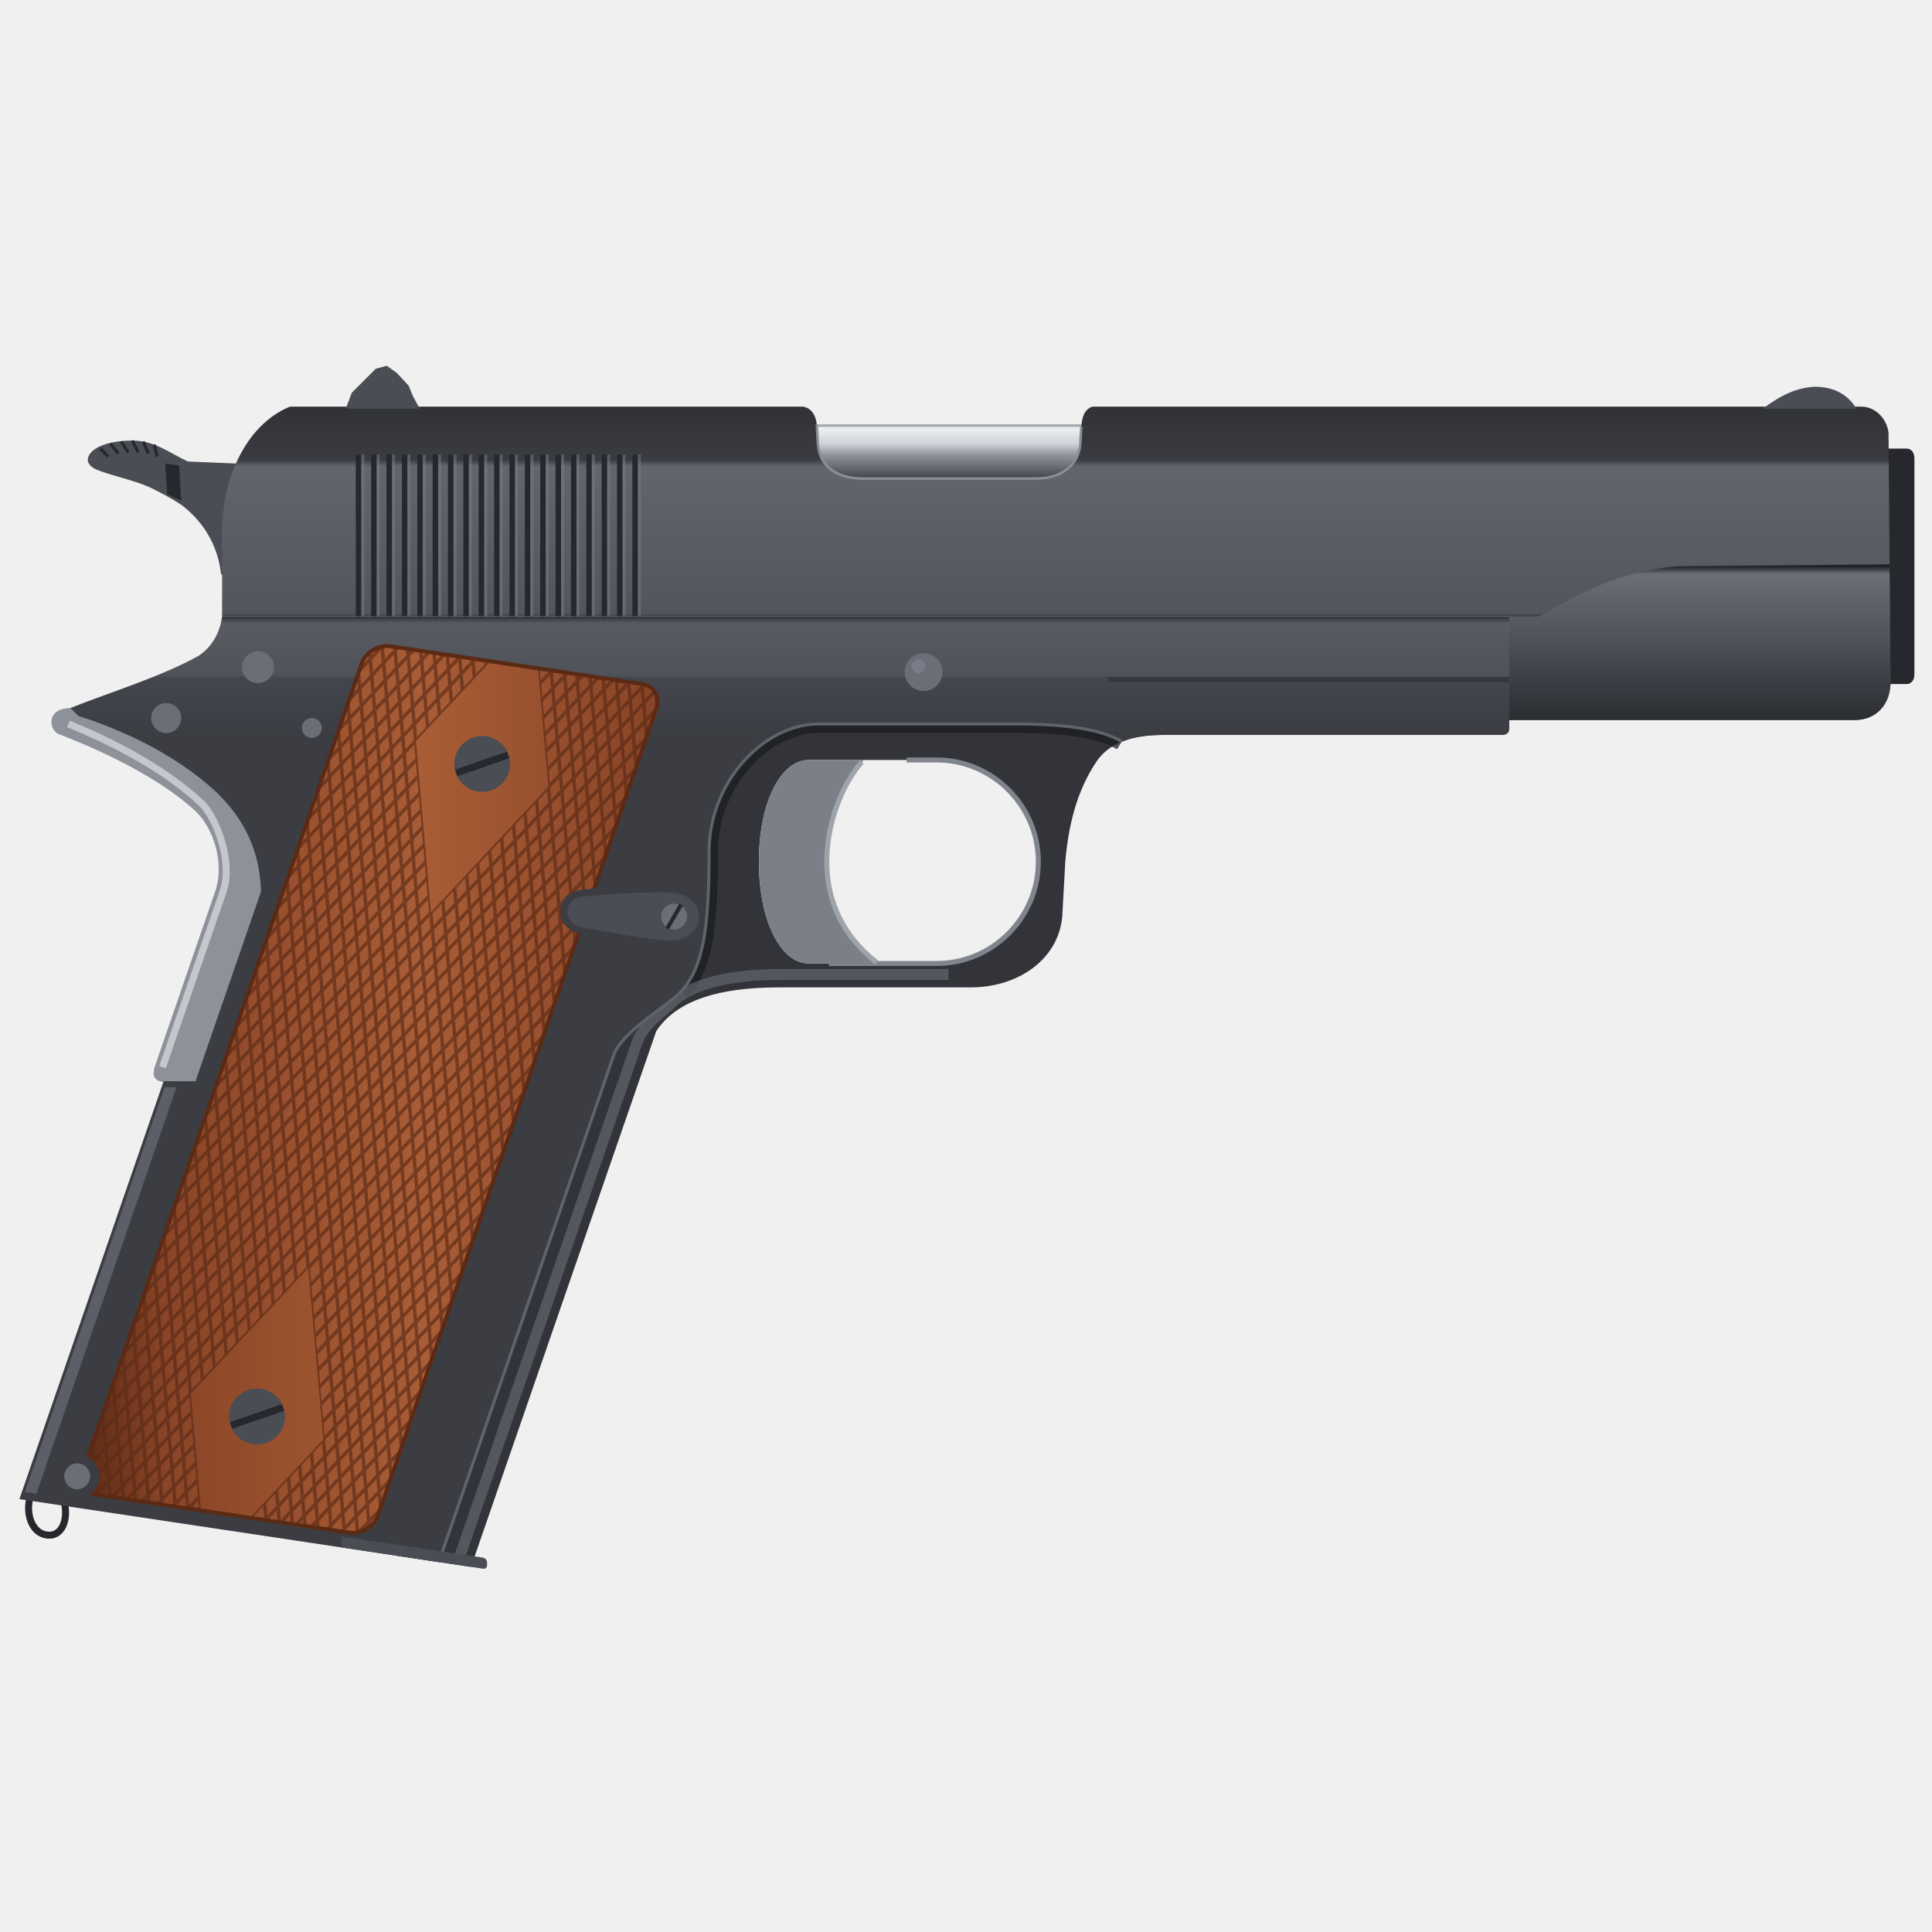
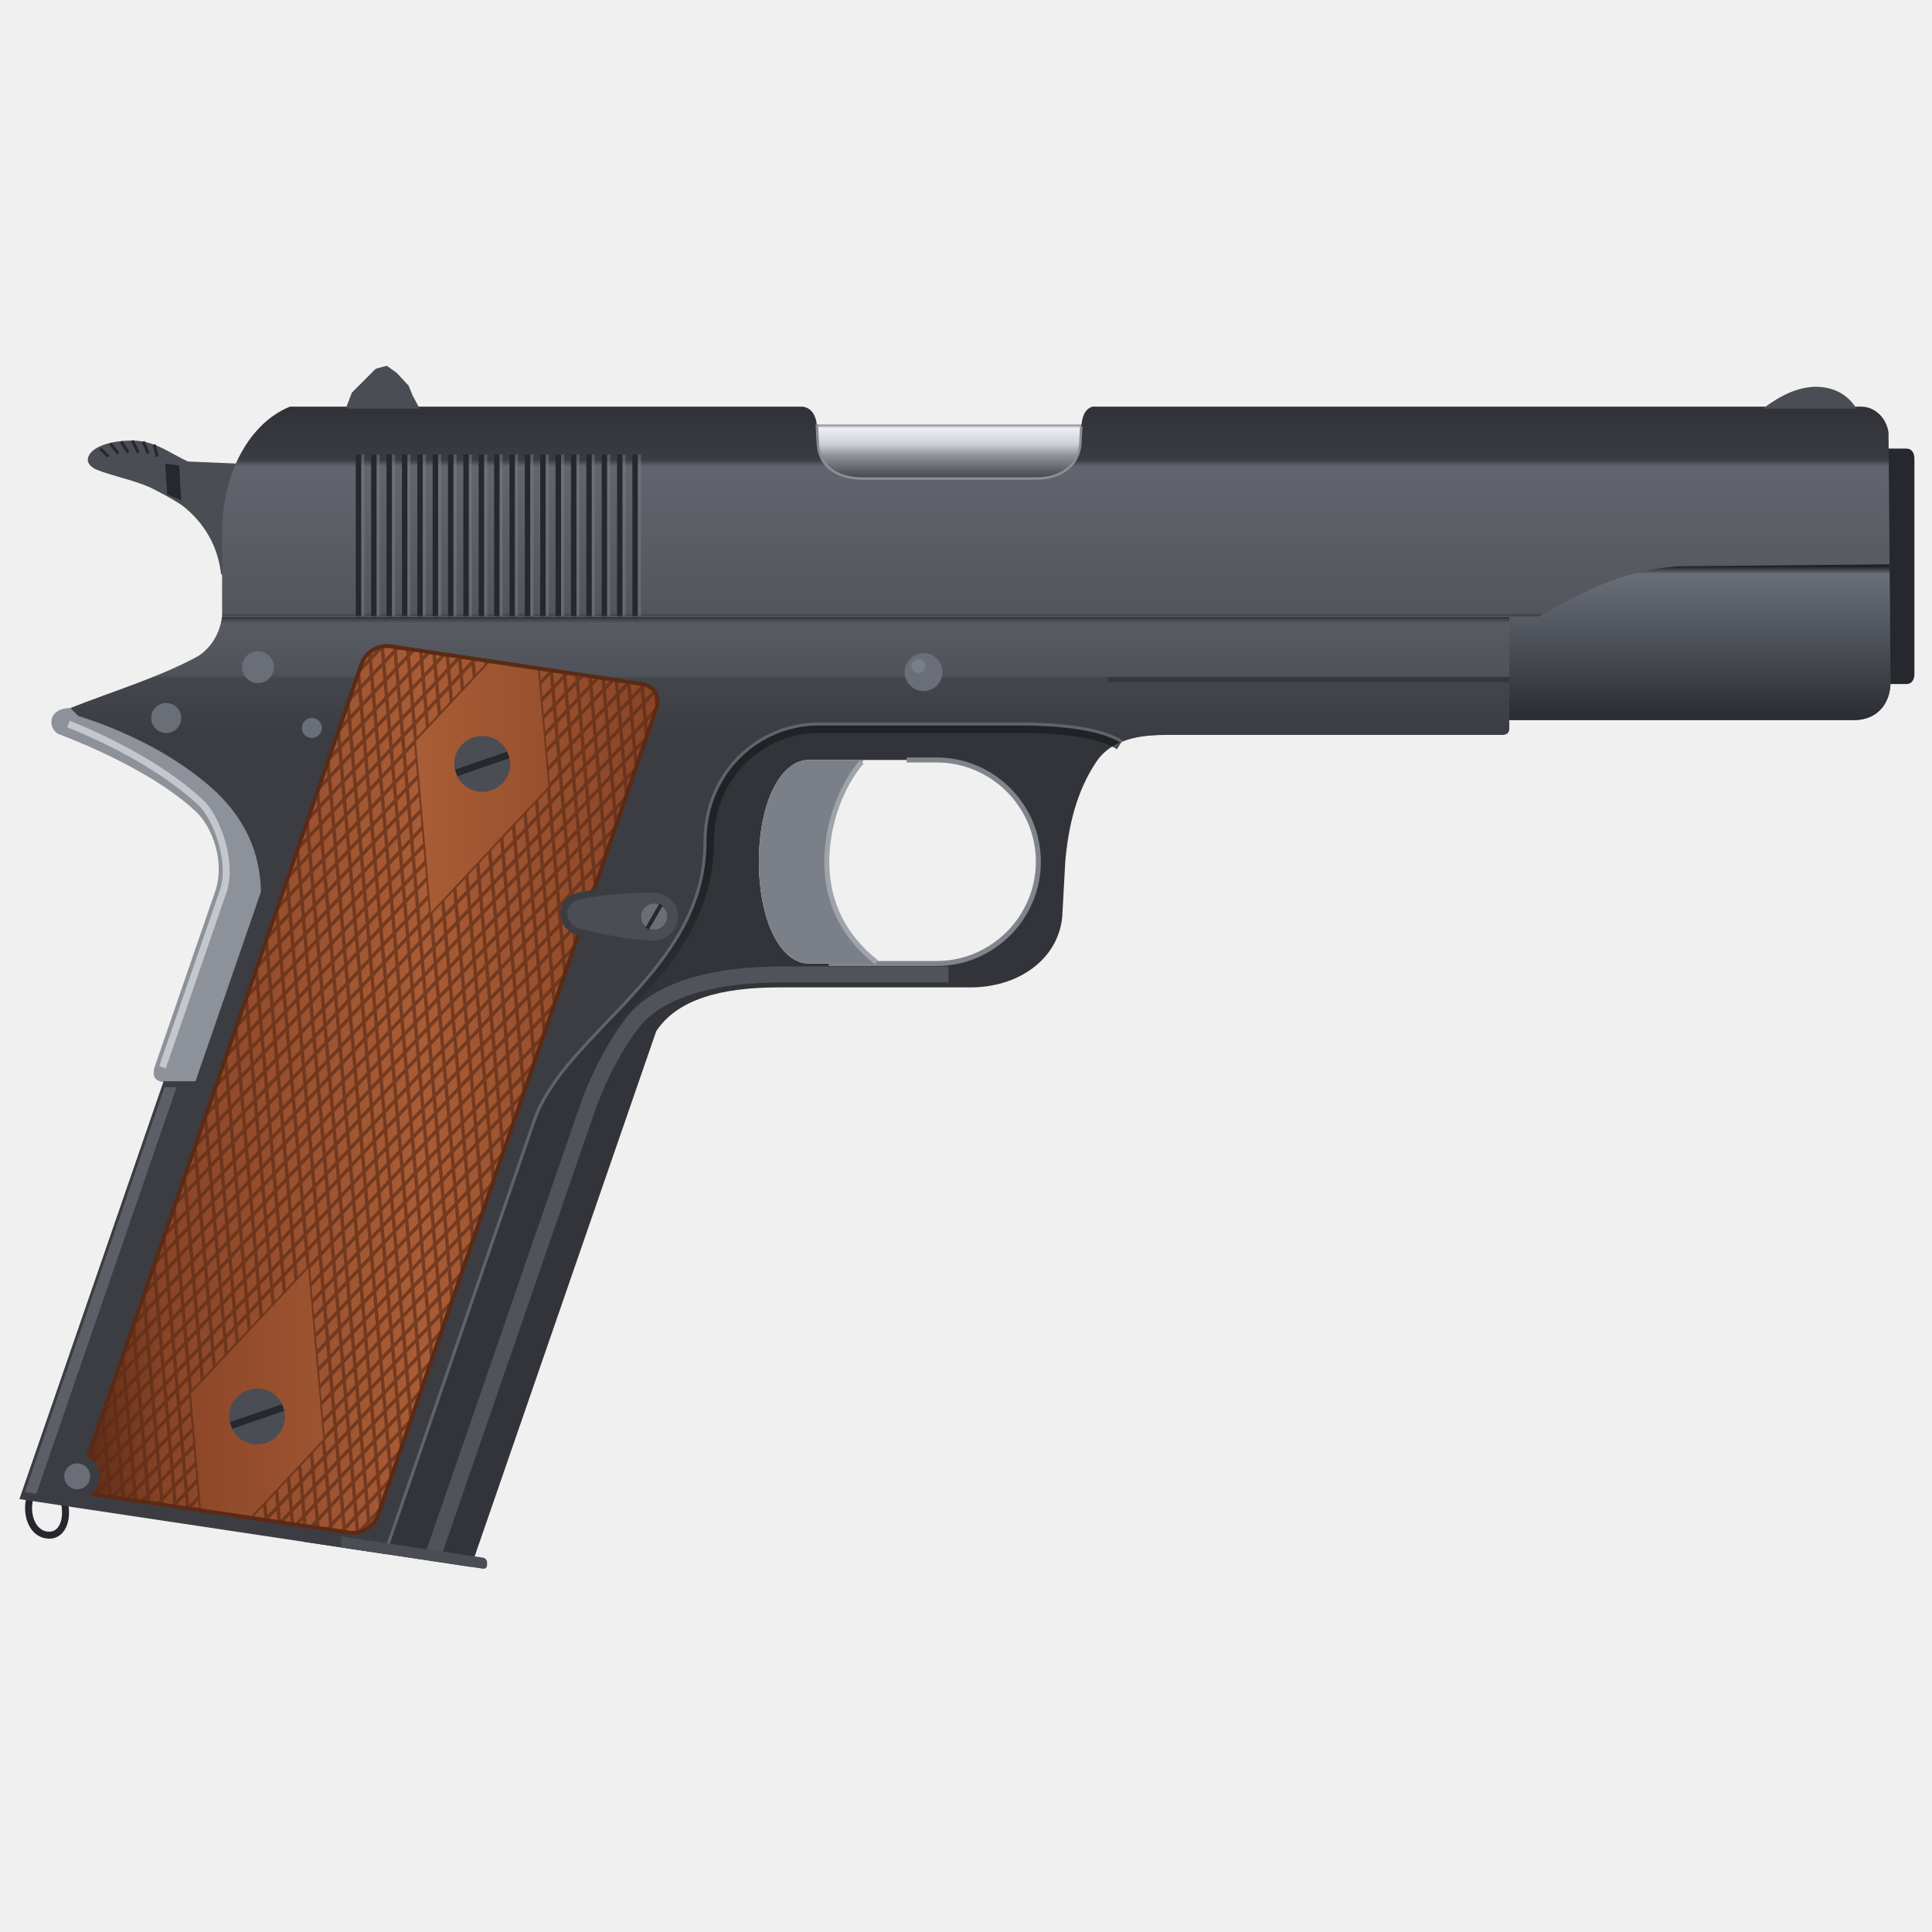
<svg xmlns="http://www.w3.org/2000/svg" width="256" height="256" viewBox="-113.56 -65.43 224 224" fill-rule="evenodd" stroke-linejoin="round" clip-rule="evenodd">
  <defs>
    <linearGradient id="m1911-slide-shading" gradientUnits="userSpaceOnUse" x1="0" y1="-18.28" x2="0" y2="18.05">
      <stop offset="0" stop-color="#303237" />
      <stop offset="0.17" stop-color="#3a3c42" />
      <stop offset="0.19" stop-color="#62656d" />
      <stop offset="0.66" stop-color="#52555c" />
      <stop offset="0.67" stop-color="#36383d" />
      <stop offset="1" stop-color="#36383d" />
    </linearGradient>
    <linearGradient id="m1911-nose-shading" gradientUnits="userSpaceOnUse" x1="0" y1="0.23" x2="0" y2="18.05">
      <stop offset="0" stop-color="#1f2125" />
      <stop offset="0.05" stop-color="#6a6e77" />
      <stop offset="0.5" stop-color="#4c5058" />
      <stop offset="1" stop-color="#2a2c31" />
    </linearGradient>
    <linearGradient id="m1911-frame-shading" gradientUnits="userSpaceOnUse" x1="0" y1="6.02" x2="0" y2="19.78">
      <stop offset="0" stop-color="#2e3035" />
      <stop offset="0.06" stop-color="#585b62" />
      <stop offset="0.5" stop-color="#4f5259" />
      <stop offset="0.52" stop-color="#43464c" />
      <stop offset="1" stop-color="#3b3d43" />
    </linearGradient>
    <linearGradient id="m1911-barrel-shading" gradientUnits="userSpaceOnUse" x1="0" y1="-16.2" x2="0" y2="-9.72">
      <stop offset="0" stop-color="#7e828a" />
      <stop offset="0.06" stop-color="#eef0f3" />
      <stop offset="0.35" stop-color="#cdd1d6" />
      <stop offset="0.55" stop-color="#8e929a" />
      <stop offset="1" stop-color="#3c3f45" />
    </linearGradient>
    <linearGradient id="m1911-wood-shading" gradientUnits="userSpaceOnUse" x1="-104.24" y1="-26.84" x2="-38.29" y2="-26.84">
      <stop offset="0" stop-color="#5b2a15" />
      <stop offset="0.15" stop-color="#8a4527" />
      <stop offset="0.6" stop-color="#a95d36" />
      <stop offset="1" stop-color="#8a4527" />
    </linearGradient>
    <mask id="m1911-panel-notches" maskUnits="userSpaceOnUse" x="-118.12" y="-26.84" width="231.39" height="147.86">
      <rect x="-118.12" y="-26.84" width="231.39" height="147.86" fill="white" />
-       <path d="M-45.93,38.53 C-42.92,38.18 -38.29,37.95 -35.75,38.06 C-34.01,38.06 -32.51,39.34 -32.51,40.84 C-32.51,42.34 -33.9,43.62 -35.63,43.62 C-38.29,43.62 -42.92,42.58 -45.93,42.11 C-47.09,41.88 -47.78,41.19 -47.78,40.26 C-47.78,39.34 -47.09,38.64 -45.93,38.53 Z" fill="black" stroke="black" stroke-width="1.62" />
+       <path d="M-45.93,38.76 C-43.5,38.29 -40.38,38.06 -37.83,38.06 C-36.21,38.06 -34.94,39.34 -34.94,40.84 C-34.94,42.34 -36.21,43.62 -37.83,43.62 C-40.38,43.62 -43.5,42.92 -45.93,42.34 C-47.09,42.11 -47.78,41.42 -47.78,40.49 C-47.78,39.57 -47.09,38.87 -45.93,38.76 Z" fill="black" stroke="black" stroke-width="1.62" />
      <circle cx="-104.61" cy="105.74" r="2.55" fill="black" />
    </mask>
+     <linearGradient id="m1911-rim-shadow" gradientUnits="userSpaceOnUse" x1="0" y1="35.63" x2="0" y2="56.46">
+       <stop offset="0" stop-color="#1b1c20" stop-opacity="0.75" />
+       <stop offset="1" stop-color="#1b1c20" stop-opacity="0" />
+     </linearGradient>
    <clipPath id="m1911-panel-clip">
      <path d="M-71.64,11.52 C-71.19,10.2 -69.68,9.29 -68.29,9.5 L-39.12,13.87 C-37.73,14.08 -36.98,15.34 -37.43,16.66 L-69.72,110.24 C-70.17,111.56 -71.68,112.48 -73.06,112.27 L-102.24,107.9 C-103.63,107.69 -104.38,106.44 -103.93,105.11 Z" />
    </clipPath>
  </defs>
  <g id="hammer">
    <path d="M-103.31,-12.49 C-102.85,-13.65 -100.77,-14.35 -98.22,-14.35 C-95.56,-14.35 -93.83,-12.84 -91.75,-11.92 L-83.42,-11.57 L-83.42,1.16 L-87.93,1.16 C-88.27,-2.08 -89.89,-4.86 -92.44,-6.83 C-93.83,-7.75 -94.98,-8.33 -96.14,-8.91 C-98.22,-9.83 -100.77,-10.3 -102.39,-10.99 C-103.2,-11.34 -103.55,-11.92 -103.31,-12.49 Z" fill="#4a4d54" />
    <path d="M-94.41,-11.69 L-92.79,-11.45 L-92.55,-7.4 L-94.17,-8.1 Z" fill="#26282d" />
    <path d="M-101.93,-13.42 L-101,-12.49 M-100.77,-14 L-99.84,-12.84 M-99.5,-14.23 L-98.69,-12.96 M-98.22,-14.35 L-97.53,-12.96 M-96.95,-14.23 L-96.37,-12.84 M-95.68,-13.88 L-95.33,-12.49" stroke="#26282d" stroke-width="0.35" fill="none" />
  </g>
  <g id="barrel">
    <rect x="-20.36" y="-16.2" width="33.55" height="7.29" fill="url(#m1911-barrel-shading)" />
    <path d="M104.93,-13.42 L107.48,-13.42 C108.06,-13.42 108.4,-12.96 108.4,-12.26 L108.4,12.73 C108.4,13.42 108.06,13.88 107.48,13.88 L104.93,13.88 Z" fill="#26282d" />
  </g>
  <g id="trigger-guard">
-     <path d="M21.29,19.78 C19.38,19.78 17.79,20.04 16.5,20.56 C15.21,21.09 14.23,21.87 13.54,22.91 C11.22,26.38 10.3,30.43 9.95,34.48 L9.6,40.84 C9.14,45.81 4.51,49.05 -1.04,49.05 L-23.25,49.05 C-29.96,49.05 -35.06,50.44 -37.48,54.14 L-58.95,116.24 L-67.74,114.92 L-48.71,37.95 L-30.2,17.7 L21.29,17.7 Z M-19.78,22.68 L-4.97,22.68 C1.52,22.68 6.83,27.99 6.83,34.48 L6.83,34.48 C6.83,40.97 1.52,46.28 -4.97,46.28 L-19.78,46.28 C-23.02,46.28 -25.57,41.42 -25.57,34.48 C-25.57,27.54 -23.02,22.68 -19.78,22.68 Z" fill="#323439" />
-     <path d="M16.5,20.56 C14.35,19.21 10.3,18.51 4.51,18.51 L-18.63,18.51 C-24.99,18.51 -31.35,25.22 -31.35,33.32 C-31.35,42.34 -32.05,46.74 -34.59,49.52" stroke="#1b1c20" stroke-width="2.08" opacity="0.75" fill="none" />
-     <path d="M-3.59,47.55 L-23.02,47.55 C-28.81,47.55 -33.44,48.59 -35.75,50.91 C-37.14,52.29 -38.93,53.22 -39.73,55.53 L-60.29,115.12" stroke="#6a6e76" stroke-width="1.27" opacity="0.6" fill="none" />
+     <path d="M21.29,19.78 C19.38,19.78 17.79,20.04 16.5,20.56 C15.21,21.09 14.23,21.87 13.54,22.91 C11.22,26.38 10.3,30.43 9.95,34.48 L9.6,40.84 C9.14,45.81 4.51,49.05 -1.04,49.05 L-23.25,49.05 C-29.96,49.05 -35.06,50.44 -37.48,54.14 L-58.95,116.24 L-78.3,113.33 L-57.88,54.14 L-34.82,22.91 L-30.2,17.7 L21.29,17.7 Z M-19.78,22.68 L-4.97,22.68 C1.52,22.68 6.83,27.99 6.83,34.48 L6.83,34.48 C6.83,40.97 1.52,46.28 -4.97,46.28 L-19.78,46.28 C-23.02,46.28 -25.57,41.42 -25.57,34.48 C-25.57,27.54 -23.02,22.68 -19.78,22.68 Z" fill="#323439" />
+     <path d="M16.5,20.56 C14.35,19.21 10.3,18.51 4.51,18.51 L-18.63,18.51 C-25.57,18.51 -31.82,24.06 -31.82,32.16 C-31.82,47.2 -48.05,54.14 -51.65,64.56" stroke="url(#m1911-rim-shadow)" stroke-width="2.08" fill="none" />
+     <path d="M-3.59,47.55 L-23.02,47.55 C-30.2,47.55 -36.67,49.05 -39.91,52.76 C-41.77,55.07 -43.98,58.77 -45.57,63.4 L-63.26,114.66" stroke="#6a6e76" stroke-width="1.85" opacity="0.55" fill="none" />
    <path d="M-8.45,22.68 L-4.97,22.68 C1.52,22.68 6.83,27.99 6.83,34.48 L6.83,34.48 C6.83,40.97 1.52,46.28 -4.97,46.28 L-17.47,46.28" stroke="#80848c" stroke-width="0.58" fill="none" />
  </g>
  <g id="trigger">
    <path d="M-19.78,22.68 L-13.42,22.68 C-15.85,25.45 -17.7,29.85 -17.7,34.48 C-17.7,39.34 -15.62,43.27 -11.69,46.28 L-19.78,46.28 C-23.02,46.28 -25.57,41.42 -25.57,34.48 C-25.57,27.54 -23.02,22.68 -19.78,22.68 Z" fill="#7b7f87" />
    <path d="M-13.65,22.91 C-15.85,25.45 -17.7,29.85 -17.7,34.48 C-17.7,39.34 -15.62,43.27 -11.92,46.16" stroke="#9fa3aa" stroke-width="0.58" fill="none" />
  </g>
  <g id="grip-safety">
    <path d="M-107.02,17.12 C-107.83,17.7 -107.83,19.09 -106.79,19.67 C-101.93,21.52 -94.98,24.76 -90.82,28.69 C-88.97,30.43 -87.42,34.48 -88.62,37.95 L-95.56,58.08 C-96.05,59.47 -95.55,60.04 -94.16,60.04 L-89.54,60.04 L-81.91,37.95 C-82.84,31.58 -86.31,26.61 -91.28,23.14 C-95.91,19.67 -100.54,17.82 -104.24,16.78 C-105.4,16.54 -106.44,16.66 -107.02,17.12 Z" fill="#8d9199" />
    <path d="M-105.63,18.51 C-101,20.36 -94.52,23.6 -90.13,27.77 C-88.51,29.39 -86.49,34.48 -87.7,37.95 L-94.72,58.31" stroke="#c4c7cc" stroke-width="0.81" fill="none" />
  </g>
  <g id="lanyard-loop">
    <path d="M-109.69,107.22 C-110.85,109.31 -110.15,112.32 -108.07,112.55 C-105.99,112.78 -105.29,109.77 -106.68,107.22" stroke="#26282d" stroke-width="0.81" fill="none" />
  </g>
  <g id="frame">
-     <path d="M-87.81,6.02 L61.43,6.02 L61.43,19.09 C61.43,19.55 61.09,19.78 60.62,19.78 L21.29,19.78 C19.38,19.78 17.79,20.04 16.5,20.56 C14.35,19.21 10.3,18.51 4.51,18.51 L-18.63,18.51 C-24.99,18.51 -31.35,25.22 -31.35,33.32 C-31.35,42.34 -32.05,46.74 -34.59,49.52 C-36.21,51.25 -41.45,54.14 -42.41,56.92 L-62.68,115.68 L-111.31,108.38 L-94.59,59.93 L-90.89,59.93 L-83.3,37.95 C-83.42,33.32 -85.15,29.62 -88.51,26.38 C-93.25,21.98 -99.61,19.09 -104.47,17.59 L-105.4,16.66 C-100.77,14.81 -94.98,13.07 -90.59,10.64 C-88.97,9.6 -88.04,7.87 -87.81,6.02 Z" fill="url(#m1911-frame-shading)" />
-     <path d="M16.5,20.56 C14.35,19.21 10.3,18.51 4.51,18.51 L-18.63,18.51 C-24.99,18.51 -31.35,25.22 -31.35,33.32 C-31.35,42.34 -32.05,46.74 -34.59,49.52 C-36.21,51.25 -41.45,54.14 -42.41,56.92 L-62.68,115.68" stroke="#5f636b" stroke-width="0.35" fill="none" />
+     <path d="M-87.81,6.02 L61.43,6.02 L61.43,19.09 C61.43,19.55 61.09,19.78 60.62,19.78 L21.29,19.78 C19.38,19.78 17.79,20.04 16.5,20.56 C14.35,19.21 10.3,18.51 4.51,18.51 L-18.63,18.51 C-25.57,18.51 -31.82,24.06 -31.82,32.16 C-31.82,47.2 -48.05,54.14 -51.65,64.56 L-68.95,114.74 L-111.31,108.38 L-94.59,59.93 L-90.89,59.93 L-83.3,37.95 C-83.42,33.32 -85.15,29.62 -88.51,26.38 C-93.25,21.98 -99.61,19.09 -104.47,17.59 L-105.4,16.66 C-100.77,14.81 -94.98,13.07 -90.59,10.64 C-88.97,9.6 -88.04,7.87 -87.81,6.02 Z" fill="url(#m1911-frame-shading)" />
+     <path d="M16.5,20.56 C14.35,19.21 10.3,18.51 4.51,18.51 L-18.63,18.51 C-25.57,18.51 -31.82,24.06 -31.82,32.16 C-31.82,47.2 -48.05,54.14 -51.65,64.56 L-68.95,114.74" stroke="#5f636b" stroke-width="0.35" fill="none" />
    <path d="M-94.48,60.62 L-110.67,107.56 L-109.35,107.76 L-93.09,60.62 Z" fill="#6a6e76" opacity="0.7" />
    <path d="M14.92,13.07 L61.43,13.07 L61.43,13.65 L14.92,13.65 Z" fill="#26282d" opacity="0.5" />
  </g>
  <g id="magazine">
    <path d="M-73.99,112.71 L-57.55,115.17 C-57.3,115.22 -57.09,115.45 -57.09,115.71 L-57.09,116.05 C-57.09,116.31 -57.3,116.49 -57.55,116.45 L-73.99,113.98 Z" fill="#4a4d54" />
  </g>
  <g id="grip-panel" mask="url(#m1911-panel-notches)">
    <path d="M-71.64,11.52 C-71.19,10.2 -69.68,9.29 -68.29,9.5 L-39.12,13.87 C-37.73,14.08 -36.98,15.34 -37.43,16.66 L-69.72,110.24 C-70.17,111.56 -71.68,112.48 -73.06,112.27 L-102.24,107.9 C-103.63,107.69 -104.38,106.44 -103.93,105.11 Z" fill="url(#m1911-wood-shading)" />
    <g clip-path="url(#m1911-panel-clip)">
      <path d="M34.59,-112.69 L56.92,140.8 M33.2,-112.57 L55.42,140.91 M31.7,-112.45 L54.03,141.03 M30.2,-112.34 L52.52,141.15 M28.69,-112.22 L51.02,141.38 M27.19,-112.11 L49.52,141.49 M25.8,-111.99 L48.13,141.61 M24.3,-111.88 L46.62,141.72 M22.79,-111.64 L45.12,141.84 M21.29,-111.53 L43.62,141.96 M19.9,-111.41 L42.23,142.07 M18.4,-111.3 L40.72,142.19 M16.89,-111.18 L39.22,142.42 M15.39,-111.07 L37.72,142.53 M14,-110.95 L36.21,142.65 M12.49,-110.83 L34.82,142.77 M10.99,-110.6 L33.32,142.88 M9.49,-110.49 L31.82,143 M7.98,-110.37 L30.31,143.11 M6.59,-110.26 L28.92,143.23 M5.09,-110.14 L27.42,143.46 M3.59,-110.02 L25.92,143.58 M2.08,-109.91 L24.41,143.69 M0.69,-109.79 L22.91,143.81 M-0.81,-109.56 L21.52,143.92 M-2.31,-109.45 L20.01,144.04 M-3.82,-109.33 L18.51,144.15 M-5.32,-109.21 L17.01,144.27 M-6.71,-109.1 L15.62,144.5 M-8.21,-108.98 L14.11,144.62 M-9.72,-108.87 L12.61,144.73 M-11.22,-108.75 L11.11,144.85 M-12.61,-108.52 L9.6,144.96 M-14.11,-108.4 L8.21,145.08 M-15.62,-108.29 L6.71,145.2 M-17.12,-108.17 L5.21,145.31 M-18.51,-108.06 L3.7,145.54 M-20.01,-107.94 L2.31,145.66 M-21.52,-107.83 L0.81,145.77 M-23.02,-107.71 L-0.69,145.89 M-24.53,-107.48 L-2.2,146.01 M-25.92,-107.36 L-3.59,146.12 M-27.42,-107.25 L-5.09,146.24 M-28.92,-107.13 L-6.59,146.35 M-30.43,-107.02 L-8.1,146.58 M-31.82,-106.9 L-9.6,146.7 M-33.32,-106.79 L-10.99,146.82 M-34.82,-106.67 L-12.49,146.93 M-36.33,-106.44 L-14,147.05 M-37.83,-106.32 L-15.5,147.16 M-39.22,-106.21 L-16.89,147.28 M-40.72,-106.09 L-18.4,147.39 M-42.23,-105.98 L-19.9,147.63 M-43.73,-105.86 L-21.4,147.74 M-45.12,-105.74 L-22.91,147.86 M-46.62,-105.63 L-24.3,147.97 M-48.13,-105.51 L-25.8,148.09 M-49.63,-105.28 L-27.3,148.2 M-51.14,-105.17 L-28.81,148.32 M-52.52,-105.05 L-30.2,148.43 M-54.03,-104.93 L-31.7,148.67 M-55.53,-104.82 L-33.2,148.78 M-57.04,-104.7 L-34.71,148.9 M-58.43,-104.59 L-36.1,149.01 M-59.93,-104.47 L-37.6,149.13 M-61.43,-104.24 L-39.1,149.24 M-62.94,-104.12 L-40.61,149.36 M-64.33,-104.01 L-42.11,149.48 M-65.83,-103.89 L-43.5,149.71 M-67.33,-103.78 L-45,149.82 M-68.84,-103.66 L-46.51,149.94 M-70.34,-103.55 L-48.01,150.05 M-71.73,-103.43 L-49.4,150.17 M-73.23,-103.2 L-50.91,150.29 M-74.74,-103.08 L-52.41,150.4 M-76.24,-102.97 L-53.91,150.52 M-77.63,-102.85 L-55.42,150.75 M-79.13,-102.74 L-56.81,150.86 M-80.64,-102.62 L-58.31,150.98 M-82.14,-102.5 L-59.81,151.1 M-83.65,-102.39 L-61.32,151.21 M-85.03,-102.16 L-62.71,151.33 M-86.54,-102.04 L-64.21,151.44 M-88.04,-101.93 L-65.71,151.56 M-89.55,-101.81 L-67.22,151.79 M-90.94,-101.69 L-68.61,151.91 M-92.44,-101.58 L-70.11,152.02 M-93.94,-101.46 L-71.61,152.14 M-95.45,-101.35 L-73.12,152.25 M-96.84,-101.12 L-74.62,152.37 M-98.34,-101 L-76.01,152.48 M-99.84,-100.88 L-77.51,152.6 M-101.35,-100.77 L-79.02,152.72 M-102.85,-100.65 L-80.52,152.95 M-104.24,-100.54 L-81.91,153.06 M-105.74,-100.42 L-83.42,153.18 M-107.25,-100.31 L-84.92,153.29 M-108.75,-100.07 L-86.42,153.41 M-110.14,-99.96 L-87.93,153.53 M-111.64,-99.84 L-89.32,153.64 M-113.15,-99.73 L-90.82,153.76 M-114.65,-99.61 L-92.32,153.99 M-116.16,-99.5 L-93.83,154.1 M-117.54,-99.38 L-95.22,154.22 M-119.05,-99.27 L-96.72,154.34 M-120.55,-99.03 L-98.22,154.45 M-122.06,-98.92 L-99.73,154.57 M-123.45,-98.8 L-101.23,154.68 M-124.95,-98.69 L-102.62,154.8 M-126.45,-98.57 L-104.12,155.03 M-127.96,-98.46 L-105.63,155.15 M-129.35,-98.34 L-107.13,155.26 M-130.85,-98.22 L-108.52,155.38 M-132.35,-97.99 L-110.02,155.49 M-133.86,-97.88 L-111.53,155.61 M-135.36,-97.76 L-113.03,155.72 M-136.75,-97.65 L-114.42,155.84 M-138.25,-97.53 L-115.93,156.07 M-139.76,-97.41 L-117.43,156.19 M-141.26,-97.3 L-118.93,156.3 M-142.65,-97.18 L-120.44,156.42 M-144.15,-96.95 L-121.83,156.53 M-145.66,-96.84 L-123.33,156.65 M-147.16,-96.72 L-124.83,156.76 M-148.67,-96.6 L-126.34,156.88 M-150.05,-96.49 L-127.73,157.11 M-151.56,-96.37 L-129.23,157.23 M-153.06,-96.26 L-130.73,157.34 M-154.57,-96.14 L-132.24,157.46 M-155.96,-95.91 L-133.74,157.57 M-157.46,-95.79 L-135.13,157.69 M-158.96,-95.68 L-136.63,157.81 M-160.47,-95.56 L-138.14,157.92 M-161.97,-95.45 L-139.64,158.15 M-163.36,-95.33 L-141.03,158.27 M-164.86,-95.22 L-142.53,158.38 M-166.37,-95.1 L-144.04,158.5 M-167.87,-94.87 L-145.54,158.62 M-169.26,-94.75 L-146.93,158.73 M-170.76,-94.64 L-148.43,158.85 M-172.27,-94.52 L-149.94,158.96 M105.17,1.16 L-68.84,186.96 M104.01,0.12 L-69.88,186.04 M102.97,-0.81 L-70.92,184.99 M101.93,-1.85 L-72.08,183.95 M100.77,-2.89 L-73.12,182.91 M99.73,-3.93 L-74.16,181.99 M98.57,-4.86 L-75.32,180.94 M97.53,-5.9 L-76.36,179.9 M96.49,-6.94 L-77.4,178.86 M95.33,-7.98 L-78.56,177.94 M94.29,-9.02 L-79.6,176.9 M93.25,-9.95 L-80.75,175.85 M92.09,-10.99 L-81.8,174.81 M91.05,-12.03 L-82.84,173.89 M90.01,-13.07 L-83.99,172.85 M88.85,-14 L-85.03,171.81 M87.81,-15.04 L-86.08,170.76 M86.65,-16.08 L-87.23,169.84 M85.61,-17.12 L-88.27,168.8 M84.57,-18.05 L-89.32,167.76 M83.42,-19.09 L-90.47,166.71 M82.37,-20.13 L-91.51,165.67 M81.33,-21.17 L-92.67,164.75 M80.18,-22.1 L-93.71,163.71 M79.13,-23.14 L-94.75,162.67 M78.09,-24.18 L-95.91,161.62 M76.94,-25.22 L-96.95,160.7 M75.9,-26.15 L-97.99,159.66 M74.74,-27.19 L-99.15,158.62 M73.7,-28.23 L-100.19,157.57 M72.66,-29.27 L-101.23,156.65 M71.5,-30.31 L-102.39,155.61 M70.46,-31.24 L-103.43,154.57 M69.42,-32.28 L-104.47,153.53 M68.26,-33.32 L-105.63,152.6 M67.22,-34.36 L-106.67,151.56 M66.18,-35.29 L-107.83,150.52 M65.02,-36.33 L-108.87,149.48 M63.98,-37.37 L-109.91,148.55 M62.82,-38.41 L-111.07,147.51 M61.78,-39.34 L-112.11,146.47 M60.74,-40.38 L-113.15,145.43 M59.58,-41.42 L-114.31,144.5 M58.54,-42.46 L-115.35,143.46 M57.5,-43.39 L-116.39,142.42 M56.34,-44.43 L-117.54,141.38 M55.3,-45.47 L-118.59,140.34 M54.26,-46.51 L-119.74,139.41 M53.1,-47.43 L-120.78,138.37 M52.06,-48.48 L-121.83,137.33 M50.91,-49.52 L-122.98,136.29 M49.86,-50.56 L-124.02,135.36 M48.82,-51.48 L-125.06,134.32 M47.67,-52.52 L-126.22,133.28 M46.62,-53.57 L-127.26,132.24 M45.58,-54.61 L-128.3,131.31 M44.43,-55.65 L-129.46,130.27 M43.39,-56.57 L-130.5,129.23 M42.34,-57.62 L-131.66,128.19 M41.19,-58.66 L-132.7,127.26 M40.15,-59.7 L-133.74,126.22 M39.1,-60.62 L-134.9,125.18 M37.95,-61.66 L-135.94,124.14 M36.91,-62.71 L-136.98,123.21 M35.75,-63.75 L-138.14,122.17 M34.71,-64.67 L-139.18,121.13 M33.67,-65.71 L-140.22,120.09 M32.51,-66.76 L-141.38,119.05 M31.47,-67.8 L-142.42,118.12 M30.43,-68.72 L-143.58,117.08 M29.27,-69.76 L-144.62,116.04 M28.23,-70.8 L-145.66,115 M27.19,-71.85 L-146.82,114.07 M26.03,-72.77 L-147.86,113.03 M24.99,-73.81 L-148.9,111.99 M23.83,-74.85 L-150.05,110.95 M22.79,-75.9 L-151.1,110.02 M21.75,-76.94 L-152.14,108.98 M20.59,-77.86 L-153.29,107.94 M19.55,-78.9 L-154.34,106.9 M18.51,-79.94 L-155.49,105.98 M17.35,-80.99 L-156.53,104.93 M16.31,-81.91 L-157.57,103.89 M15.27,-82.95 L-158.73,102.85 M14.11,-83.99 L-159.77,101.93 M13.07,-85.03 L-160.81,100.88 M11.92,-85.96 L-161.97,99.84 M10.88,-87 L-163.01,98.8 M9.83,-88.04 L-164.05,97.76 M8.68,-89.08 L-165.21,96.84 M7.64,-90.01 L-166.25,95.79 M6.59,-91.05 L-167.41,94.75 M5.44,-92.09 L-168.45,93.71 M4.4,-93.13 L-169.49,92.79 M3.36,-94.06 L-170.65,91.75 M2.2,-95.1 L-171.69,90.7 M1.16,-96.14 L-172.73,89.66 M0,-97.18 L-173.89,88.74 M-1.04,-98.22 L-174.93,87.7 M-2.08,-99.15 L-175.97,86.65 M-3.24,-100.19 L-177.13,85.61 M-4.28,-101.23 L-178.17,84.69 M-5.32,-102.27 L-179.33,83.65 M-6.48,-103.2 L-180.37,82.61 M-7.52,-104.24 L-181.41,81.56 M-8.56,-105.28 L-182.56,80.64 M-9.72,-106.32 L-183.61,79.6 M-10.76,-107.25 L-184.65,78.56 M-11.92,-108.29 L-185.8,77.51 M-12.96,-109.33 L-186.85,76.59 M-14,-110.37 L-187.89,75.55 M-15.16,-111.3 L-189.04,74.51 M-16.2,-112.34 L-190.08,73.47 M-17.24,-113.38 L-191.24,72.42 M-18.4,-114.42 L-192.28,71.5 M-19.44,-115.35 L-193.32,70.46 M-20.48,-116.39 L-194.48,69.42 M-21.63,-117.43 L-195.52,68.37 M-22.68,-118.47 L-196.56,67.45 M-23.83,-119.4 L-197.72,66.41 M-24.87,-120.44 L-198.76,65.37 M-25.92,-121.48 L-199.8,64.33 M-27.07,-122.52 L-200.96,63.4 M-28.11,-123.56 L-202,62.36 M-29.15,-124.49 L-203.16,61.32 M-30.31,-125.53 L-204.2,60.28 M-31.35,-126.57 L-205.24,59.35 M-32.39,-127.61 L-206.4,58.31 M-33.55,-128.54 L-207.44,57.27 M-34.59,-129.58 L-208.48,56.23 M-35.75,-130.62 L-209.64,55.3 M-36.79,-131.66 L-210.68,54.26 M-37.83,-132.58 L-211.72,53.22 M-38.99,-133.63 L-212.88,52.18 M-40.03,-134.67 L-213.92,51.14 M-41.07,-135.71 L-215.07,50.21 M-42.23,-136.63 L-216.12,49.17 M-43.27,-137.68 L-217.16,48.13 M-44.31,-138.72 L-218.31,47.09 M-45.47,-139.76 L-219.36,46.16 M-46.51,-140.68 L-220.4,45.12" stroke="#5b2a15" stroke-width="0.4" opacity="0.65" fill="none" />
    </g>
    <path d="M-51.73,5.95 L-49.98,25.79 L-63.59,40.33 L-65.33,20.49 Z" fill="url(#m1911-wood-shading)" clip-path="url(#m1911-panel-clip)" />
    <path d="M-77.83,81.61 L-76.08,101.45 L-89.69,115.99 L-91.43,96.15 Z" fill="url(#m1911-wood-shading)" clip-path="url(#m1911-panel-clip)" />
    <path d="M-71.64,11.52 C-71.19,10.2 -69.68,9.29 -68.29,9.5 L-39.12,13.87 C-37.73,14.08 -36.98,15.34 -37.43,16.66 L-69.72,110.24 C-70.17,111.56 -71.68,112.48 -73.06,112.27 L-102.24,107.9 C-103.63,107.69 -104.38,106.44 -103.93,105.11 Z" stroke="#5b2a15" stroke-width="0.46" fill="none" />
    <circle cx="-57.65" cy="23.14" r="3.24" fill="#4a4d54" />
    <path d="M-60.66,24.18 L-54.64,22.1" stroke="#26282d" stroke-width="0.81" />
    <circle cx="-83.76" cy="98.8" r="3.24" fill="#4a4d54" />
    <path d="M-86.77,99.84 L-80.75,97.76" stroke="#26282d" stroke-width="0.81" />
  </g>
  <g id="slide">
    <path d="M-79.94,-18.28 L-20.48,-18.28 C-19.55,-18.16 -18.97,-17.35 -18.86,-16.2 L-18.74,-14.11 C-18.63,-11.57 -16.78,-9.95 -13.54,-9.95 L6.59,-9.95 C9.6,-9.95 11.45,-11.57 11.69,-13.88 L11.8,-15.97 C11.92,-17.12 12.15,-17.93 13.07,-18.28 L102.27,-18.28 C103.78,-18.28 105.17,-17.01 105.4,-15.27 L105.63,13.65 C105.63,16.2 104.01,18.05 101.46,18.05 L61.43,18.05 L61.43,6.02 L-87.81,6.02 L-87.81,-3.7 C-87.81,-10.64 -84.57,-16.43 -79.94,-18.28 Z" fill="url(#m1911-slide-shading)" />
    <path d="M61.43,6.02 L64.9,6.02 C69.53,3.47 74.16,0.69 81.1,0.23 L105.51,0 L105.63,13.65 C105.63,16.2 104.01,18.05 101.46,18.05 L61.43,18.05 Z" fill="url(#m1911-nose-shading)" />
    <path d="M-18.86,-16.2 L-18.74,-14.11 C-18.63,-11.57 -16.78,-9.95 -13.54,-9.95 L6.59,-9.95 C9.6,-9.95 11.45,-11.57 11.69,-13.88 L11.8,-15.97" stroke="#8a8e96" stroke-width="0.29" fill="none" />
    <g id="serrations">
      <rect x="-72.31" y="-12.73" width="0.64" height="18.74" fill="#26282d" />
      <rect x="-71.67" y="-12.73" width="0.35" height="18.74" fill="#787d87" opacity="0.5" />
      <rect x="-70.53" y="-12.73" width="0.64" height="18.74" fill="#26282d" />
      <rect x="-69.89" y="-12.73" width="0.35" height="18.74" fill="#787d87" opacity="0.5" />
      <rect x="-68.75" y="-12.73" width="0.64" height="18.74" fill="#26282d" />
      <rect x="-68.11" y="-12.73" width="0.35" height="18.74" fill="#787d87" opacity="0.5" />
      <rect x="-66.96" y="-12.73" width="0.64" height="18.74" fill="#26282d" />
      <rect x="-66.33" y="-12.73" width="0.35" height="18.74" fill="#787d87" opacity="0.5" />
      <rect x="-65.18" y="-12.73" width="0.64" height="18.74" fill="#26282d" />
      <rect x="-64.55" y="-12.73" width="0.35" height="18.74" fill="#787d87" opacity="0.5" />
      <rect x="-63.4" y="-12.73" width="0.64" height="18.74" fill="#26282d" />
      <rect x="-62.76" y="-12.73" width="0.35" height="18.74" fill="#787d87" opacity="0.5" />
      <rect x="-61.62" y="-12.73" width="0.64" height="18.74" fill="#26282d" />
      <rect x="-60.98" y="-12.73" width="0.35" height="18.74" fill="#787d87" opacity="0.5" />
      <rect x="-59.84" y="-12.73" width="0.64" height="18.74" fill="#26282d" />
      <rect x="-59.2" y="-12.73" width="0.35" height="18.74" fill="#787d87" opacity="0.5" />
      <rect x="-58.06" y="-12.73" width="0.64" height="18.74" fill="#26282d" />
      <rect x="-57.42" y="-12.73" width="0.35" height="18.74" fill="#787d87" opacity="0.5" />
      <rect x="-56.27" y="-12.73" width="0.64" height="18.74" fill="#26282d" />
      <rect x="-55.64" y="-12.73" width="0.35" height="18.74" fill="#787d87" opacity="0.5" />
      <rect x="-54.49" y="-12.73" width="0.64" height="18.74" fill="#26282d" />
      <rect x="-53.86" y="-12.73" width="0.35" height="18.74" fill="#787d87" opacity="0.5" />
      <rect x="-52.71" y="-12.73" width="0.64" height="18.74" fill="#26282d" />
      <rect x="-52.07" y="-12.73" width="0.35" height="18.74" fill="#787d87" opacity="0.5" />
      <rect x="-50.93" y="-12.73" width="0.64" height="18.74" fill="#26282d" />
      <rect x="-50.29" y="-12.73" width="0.35" height="18.74" fill="#787d87" opacity="0.5" />
      <rect x="-49.15" y="-12.73" width="0.64" height="18.74" fill="#26282d" />
      <rect x="-48.51" y="-12.73" width="0.35" height="18.74" fill="#787d87" opacity="0.5" />
      <rect x="-47.36" y="-12.73" width="0.64" height="18.74" fill="#26282d" />
      <rect x="-46.73" y="-12.73" width="0.35" height="18.74" fill="#787d87" opacity="0.5" />
      <rect x="-45.58" y="-12.73" width="0.64" height="18.74" fill="#26282d" />
      <rect x="-44.95" y="-12.73" width="0.35" height="18.74" fill="#787d87" opacity="0.5" />
      <rect x="-43.8" y="-12.73" width="0.64" height="18.74" fill="#26282d" />
      <rect x="-43.17" y="-12.73" width="0.35" height="18.74" fill="#787d87" opacity="0.5" />
      <rect x="-42.02" y="-12.73" width="0.64" height="18.74" fill="#26282d" />
      <rect x="-41.38" y="-12.73" width="0.35" height="18.74" fill="#787d87" opacity="0.5" />
      <rect x="-40.24" y="-12.73" width="0.64" height="18.74" fill="#26282d" />
      <rect x="-39.6" y="-12.73" width="0.35" height="18.74" fill="#787d87" opacity="0.5" />
    </g>
    <path id="rear-sight" d="M-73.47,-18.05 L-72.77,-19.9 L-71.27,-21.4 L-69.99,-22.68 L-68.72,-23.02 L-67.57,-22.21 L-66.18,-20.71 L-65.71,-19.55 L-64.9,-18.05 Z" fill="#4a4d54" />
    <path id="front-sight" d="M90.82,-18.05 C93.02,-19.67 94.75,-20.48 96.84,-20.59 C98.8,-20.59 100.54,-19.9 101.69,-18.05 Z" fill="#4a4d54" />
  </g>
  <g id="pins" fill="#6a6e76">
    <circle cx="-83.65" cy="11.92" r="1.85" />
    <circle cx="-94.29" cy="17.82" r="1.74" />
    <circle cx="-77.4" cy="18.97" r="1.16" />
    <circle cx="-6.48" cy="12.49" r="2.2" />
    <circle cx="-7.06" cy="11.8" r="0.81" fill="#787d87" />
-     <path d="M-45.93,38.53 C-42.92,38.18 -38.29,37.95 -35.75,38.06 C-34.01,38.06 -32.51,39.34 -32.51,40.84 C-32.51,42.34 -33.9,43.62 -35.63,43.62 C-38.29,43.62 -42.92,42.58 -45.93,42.11 C-47.09,41.88 -47.78,41.19 -47.78,40.26 C-47.78,39.34 -47.09,38.64 -45.93,38.53 Z" fill="#4a4d54" />
+     <path d="M-45.93,38.76 C-43.5,38.29 -40.38,38.06 -37.83,38.06 C-36.21,38.06 -34.94,39.34 -34.94,40.84 C-34.94,42.34 -36.21,43.62 -37.83,43.62 C-40.38,43.62 -43.5,42.92 -45.93,42.34 C-47.09,42.11 -47.78,41.42 -47.78,40.49 C-47.78,39.57 -47.09,38.87 -45.93,38.76 Z" fill="#4a4d54" />
    <circle cx="-104.61" cy="105.74" r="1.5" />
-     <circle cx="-35.4" cy="40.84" r="1.5" fill="#6a6e76" />
-     <path d="M-36.21,42.23 L-34.59,39.45" stroke="#26282d" stroke-width="0.46" />
+     <circle cx="-37.72" cy="40.84" r="1.5" fill="#6a6e76" />
+     <path d="M-38.53,42.23 L-36.91,39.45" stroke="#26282d" stroke-width="0.46" />
  </g>
</svg>
